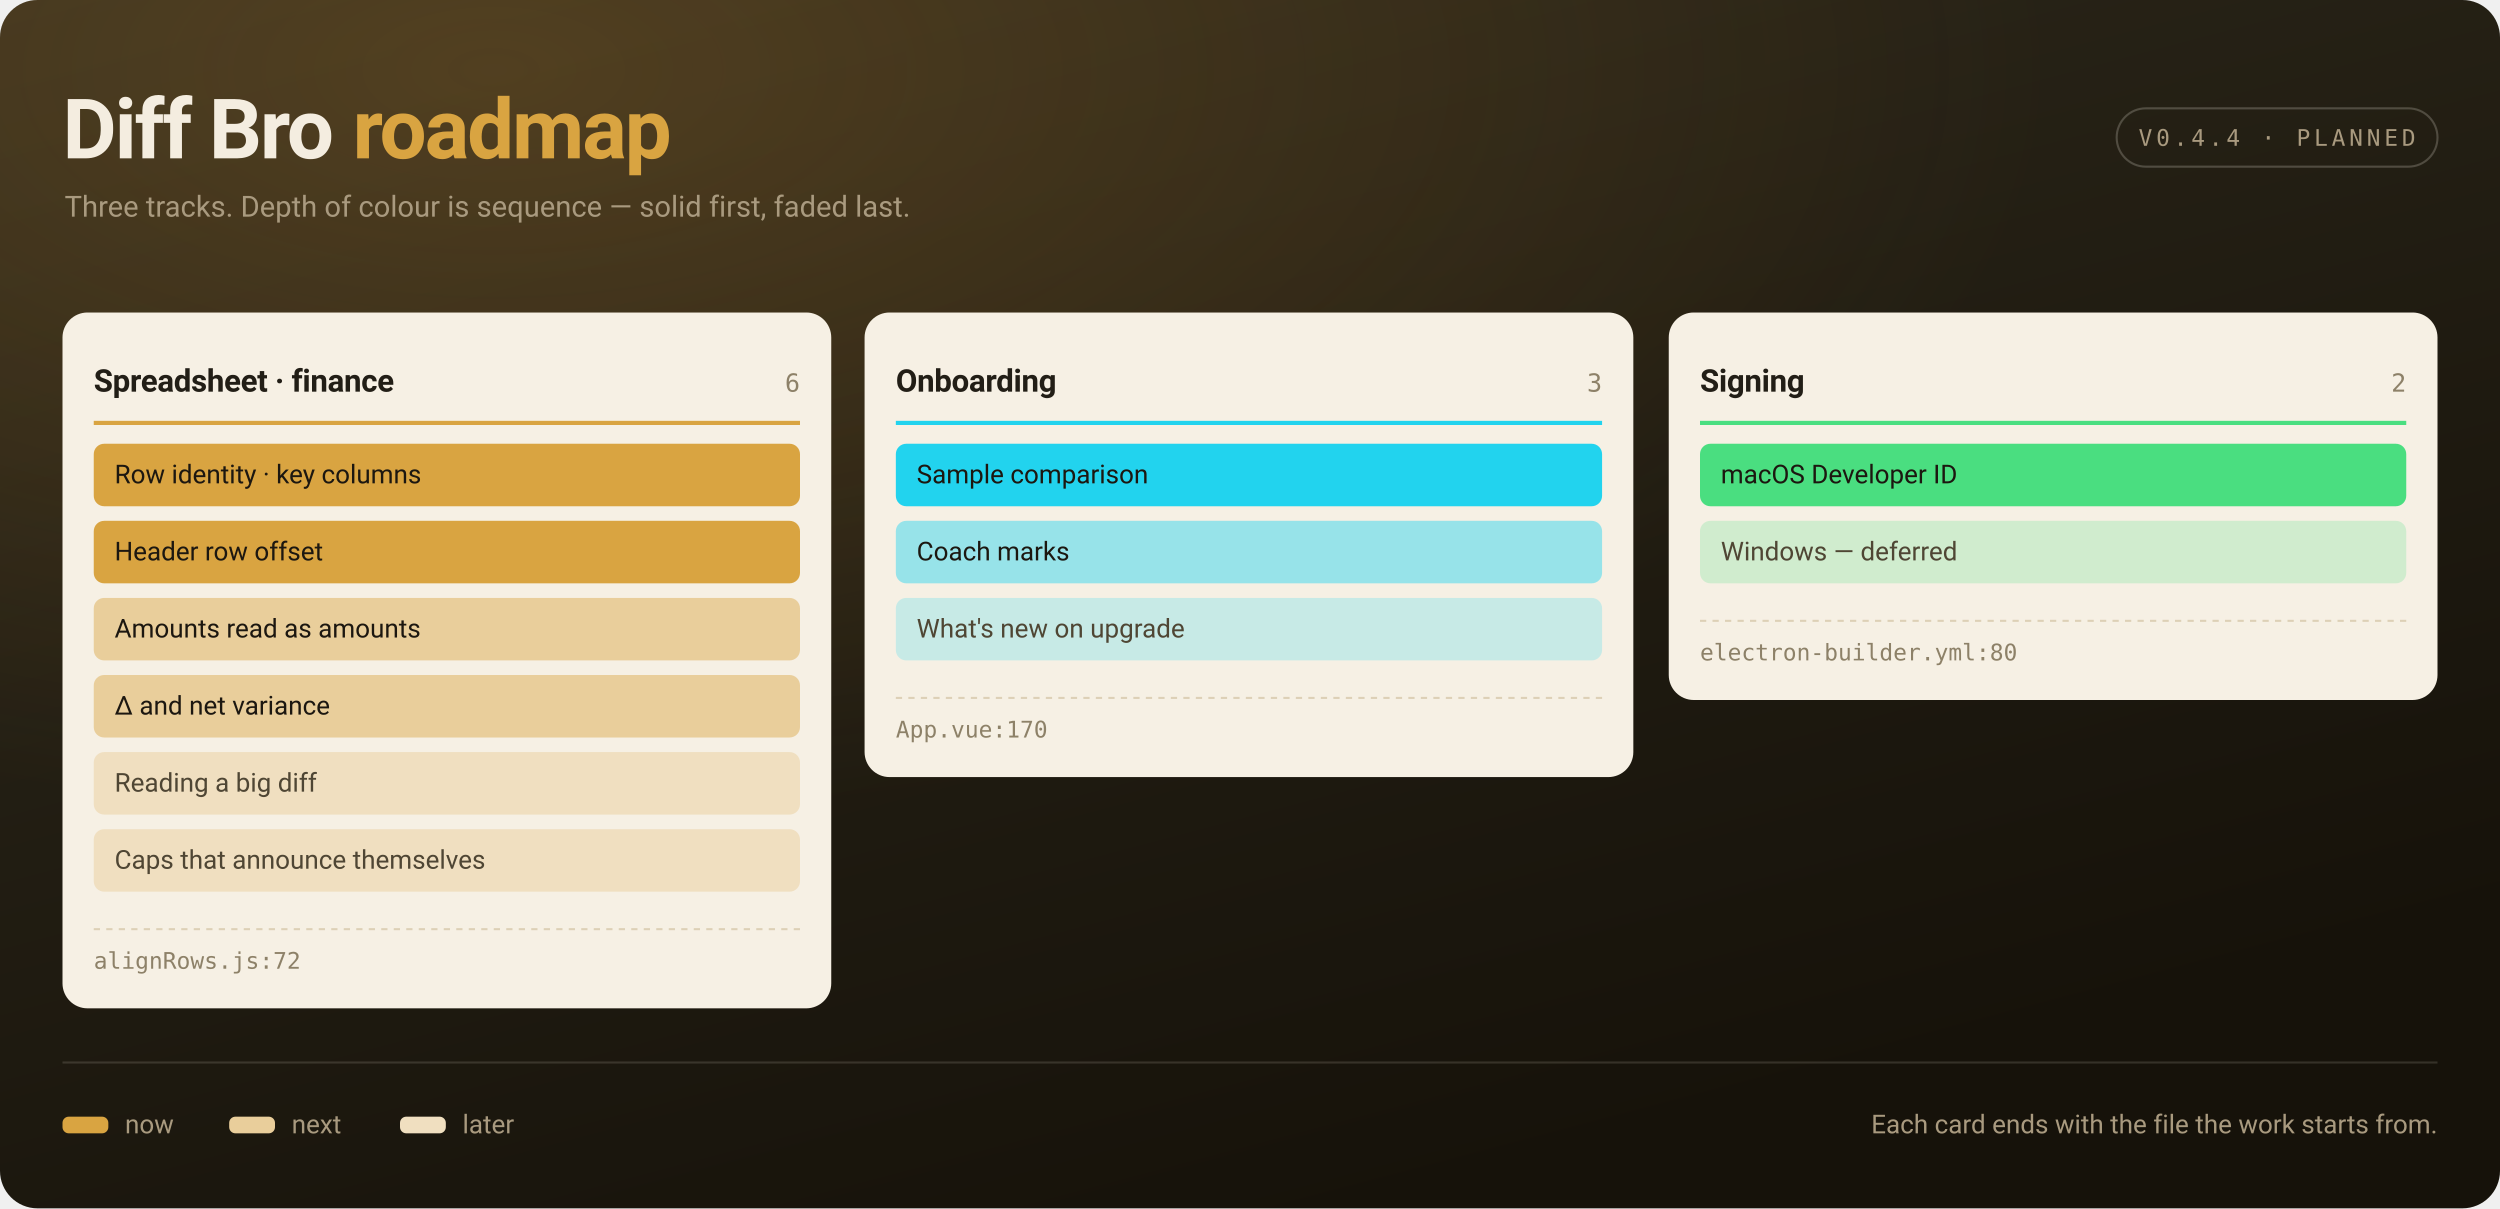
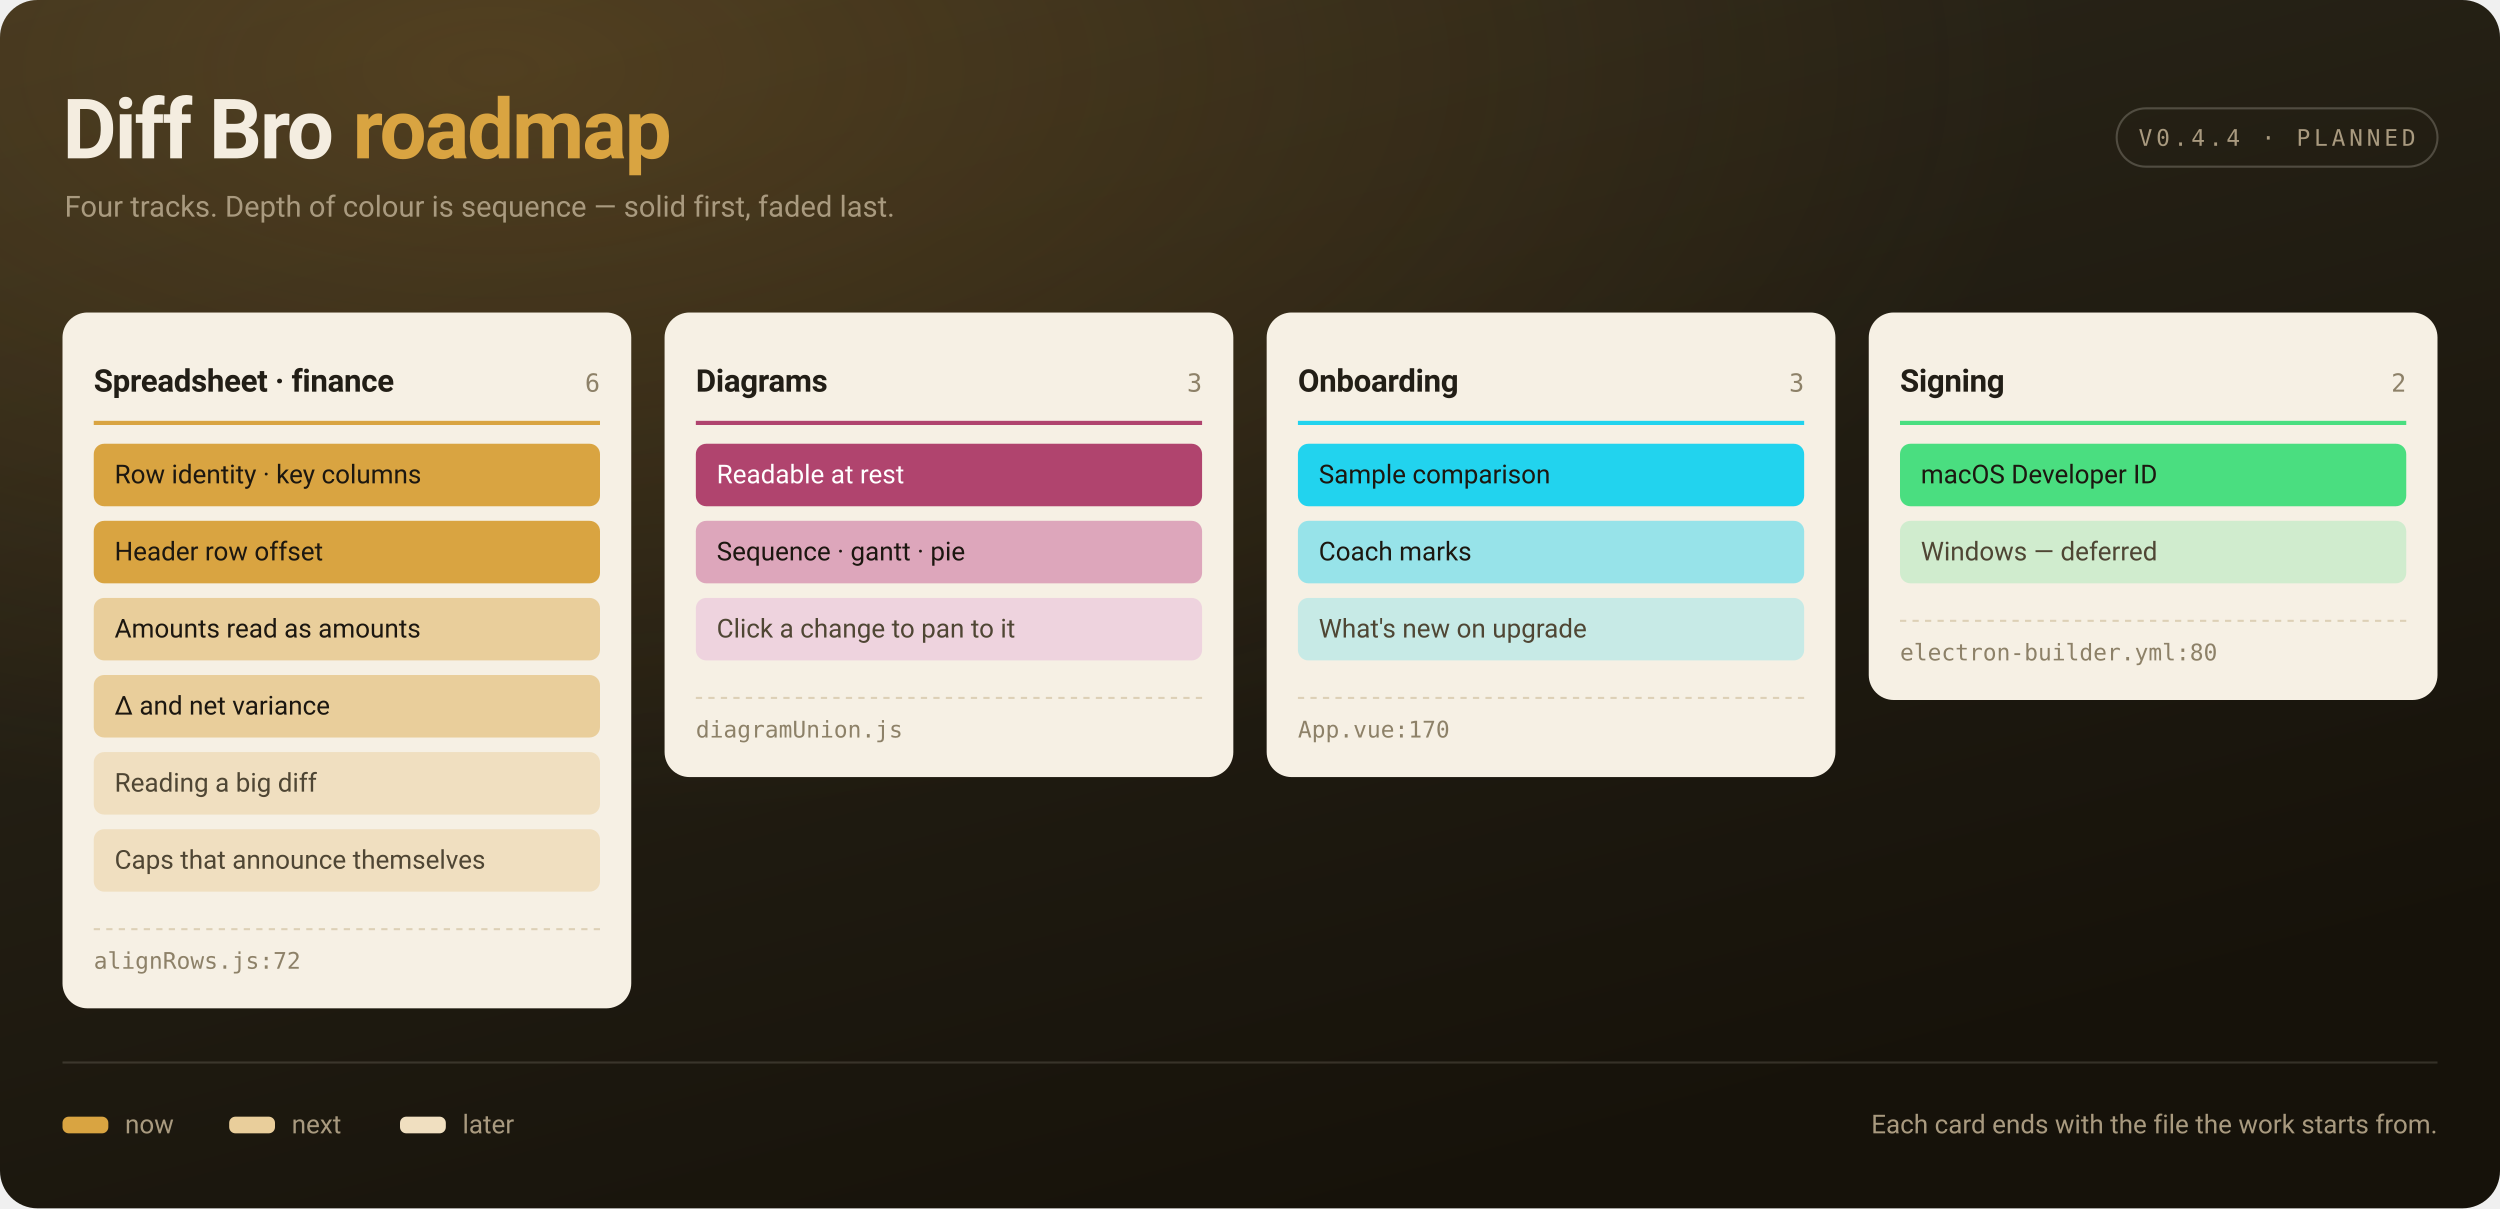
- <svg xmlns="http://www.w3.org/2000/svg" viewBox="0 0 1200 580" width="1200" height="580" role="img" aria-label="Diff Bro roadmap — three tracks: spreadsheet, onboarding, signing">
+ <svg xmlns="http://www.w3.org/2000/svg" viewBox="0 0 1200 580" width="1200" height="580" role="img" aria-label="Diff Bro roadmap — four tracks: spreadsheet, diagrams, onboarding, signing">
  <defs>
    <linearGradient id="field" x1="0" y1="0" x2="0.55" y2="1">
      <stop offset="0" stop-color="#2f2a1c" />
      <stop offset="1" stop-color="#16120a" />
    </linearGradient>
    <radialGradient id="glow" cx="20%" cy="6%" r="62%">
      <stop offset="0" stop-color="#e8a13a" stop-opacity="0.20" />
      <stop offset="1" stop-color="#e8a13a" stop-opacity="0" />
    </radialGradient>
    <clipPath id="plate">
      <rect x="0" y="0" width="1200" height="580" rx="18" />
    </clipPath>
  </defs>
  <g clip-path="url(#plate)">
    <rect width="1200" height="580" fill="url(#field)" />
    <rect width="1200" height="580" fill="url(#glow)" />
  </g>
  <g font-family="-apple-system, BlinkMacSystemFont, 'Segoe UI', Roboto, Helvetica, Arial, sans-serif">
    <text x="30" y="76" font-size="40" font-weight="700" letter-spacing="-1" fill="#f4ede0">Diff Bro <tspan fill="#d9a441">roadmap</tspan>
    </text>
-     <text x="31" y="104" font-size="14" fill="#a99a7f">Three tracks. Depth of colour is sequence — solid first, faded last.</text>
+     <text x="31" y="104" font-size="14" fill="#a99a7f">Four tracks. Depth of colour is sequence — solid first, faded last.</text>
    <rect x="1016" y="52" width="154" height="28" rx="14" fill="none" stroke="#f4ede0" stroke-opacity="0.22" />
    <text x="1093" y="70" font-size="11" letter-spacing="1.8" text-anchor="middle" font-family="ui-monospace, SFMono-Regular, Menlo, monospace" fill="#a99a7f">V0.4.4 · PLANNED</text>
-     <rect x="30" y="150" width="369" height="334" rx="12" fill="#f6f0e4" />
+     <rect x="30" y="150" width="273" height="334" rx="12" fill="#f6f0e4" />
    <text x="45" y="188" font-size="15" font-weight="600" letter-spacing="-0.15" fill="#221e16">Spreadsheet · finance</text>
-     <text x="384" y="188" font-size="12" text-anchor="end" font-family="ui-monospace, SFMono-Regular, Menlo, monospace" fill="#8d8168">6</text>
-     <rect x="45" y="202" width="339" height="2" fill="#d9a441" />
-     <rect x="45" y="213" width="339" height="30" rx="5" fill="#d9a441" />
+     <text x="288" y="188" font-size="12" text-anchor="end" font-family="ui-monospace, SFMono-Regular, Menlo, monospace" fill="#8d8168">6</text>
+     <rect x="45" y="202" width="243" height="2" fill="#d9a441" />
+     <rect x="45" y="213" width="243" height="30" rx="5" fill="#d9a441" />
    <text x="55" y="232" font-size="12.5" fill="#1c1710">Row identity · key columns</text>
-     <rect x="45" y="250" width="339" height="30" rx="5" fill="#d9a441" />
+     <rect x="45" y="250" width="243" height="30" rx="5" fill="#d9a441" />
    <text x="55" y="269" font-size="12.5" fill="#1c1710">Header row offset</text>
-     <rect x="45" y="287" width="339" height="30" rx="5" fill="#e9ce9b" />
+     <rect x="45" y="287" width="243" height="30" rx="5" fill="#e9ce9b" />
    <text x="55" y="306" font-size="12.5" fill="#1c1710">Amounts read as amounts</text>
-     <rect x="45" y="324" width="339" height="30" rx="5" fill="#e9ce9b" />
+     <rect x="45" y="324" width="243" height="30" rx="5" fill="#e9ce9b" />
    <text x="55" y="343" font-size="12.5" fill="#1c1710">Δ and net variance</text>
-     <rect x="45" y="361" width="339" height="30" rx="5" fill="#f0dfc0" />
+     <rect x="45" y="361" width="243" height="30" rx="5" fill="#f0dfc0" />
    <text x="55" y="380" font-size="12.5" fill="#4f4634">Reading a big diff</text>
-     <rect x="45" y="398" width="339" height="30" rx="5" fill="#f0dfc0" />
+     <rect x="45" y="398" width="243" height="30" rx="5" fill="#f0dfc0" />
    <text x="55" y="417" font-size="12.5" fill="#4f4634">Caps that announce themselves</text>
-     <line x1="45" y1="446" x2="384" y2="446" stroke="#ddd0b6" stroke-dasharray="3 3" />
+     <line x1="45" y1="446" x2="288" y2="446" stroke="#ddd0b6" stroke-dasharray="3 3" />
    <text x="45" y="465" font-size="11" font-family="ui-monospace, SFMono-Regular, Menlo, monospace" fill="#8d8168">alignRows.js:72</text>
-     <rect x="415" y="150" width="369" height="223" rx="12" fill="#f6f0e4" />
-     <text x="430" y="188" font-size="15" font-weight="600" letter-spacing="-0.15" fill="#221e16">Onboarding</text>
-     <text x="769" y="188" font-size="12" text-anchor="end" font-family="ui-monospace, SFMono-Regular, Menlo, monospace" fill="#8d8168">3</text>
-     <rect x="430" y="202" width="339" height="2" fill="#22d3ee" />
-     <rect x="430" y="213" width="339" height="30" rx="5" fill="#22d3ee" />
-     <text x="440" y="232" font-size="12.5" fill="#1c1710">Sample comparison</text>
-     <rect x="430" y="250" width="339" height="30" rx="5" fill="#97e3e9" />
-     <text x="440" y="269" font-size="12.5" fill="#1c1710">Coach marks</text>
-     <rect x="430" y="287" width="339" height="30" rx="5" fill="#c7eae6" />
-     <text x="440" y="306" font-size="12.5" fill="#4f4634">What's new on upgrade</text>
-     <line x1="430" y1="335" x2="769" y2="335" stroke="#ddd0b6" stroke-dasharray="3 3" />
-     <text x="430" y="354" font-size="11" font-family="ui-monospace, SFMono-Regular, Menlo, monospace" fill="#8d8168">App.vue:170</text>
-     <rect x="801" y="150" width="369" height="186" rx="12" fill="#f6f0e4" />
-     <text x="816" y="188" font-size="15" font-weight="600" letter-spacing="-0.15" fill="#221e16">Signing</text>
+     <rect x="319" y="150" width="273" height="223" rx="12" fill="#f6f0e4" />
+     <text x="334" y="188" font-size="15" font-weight="600" letter-spacing="-0.15" fill="#221e16">Diagrams</text>
+     <text x="577" y="188" font-size="12" text-anchor="end" font-family="ui-monospace, SFMono-Regular, Menlo, monospace" fill="#8d8168">3</text>
+     <rect x="334" y="202" width="243" height="2" fill="#b0446e" />
+     <rect x="334" y="213" width="243" height="30" rx="5" fill="#b0446e" />
+     <text x="344" y="232" font-size="12.5" fill="#fff">Readable at rest</text>
+     <rect x="334" y="250" width="243" height="30" rx="5" fill="#dda6bb" />
+     <text x="344" y="269" font-size="12.5" fill="#1c1710">Sequence · gantt · pie</text>
+     <rect x="334" y="287" width="243" height="30" rx="5" fill="#eed3de" />
+     <text x="344" y="306" font-size="12.5" fill="#4f4634">Click a change to pan to it</text>
+     <line x1="334" y1="335" x2="577" y2="335" stroke="#ddd0b6" stroke-dasharray="3 3" />
+     <text x="334" y="354" font-size="11" font-family="ui-monospace, SFMono-Regular, Menlo, monospace" fill="#8d8168">diagramUnion.js</text>
+     <rect x="608" y="150" width="273" height="223" rx="12" fill="#f6f0e4" />
+     <text x="623" y="188" font-size="15" font-weight="600" letter-spacing="-0.15" fill="#221e16">Onboarding</text>
+     <text x="866" y="188" font-size="12" text-anchor="end" font-family="ui-monospace, SFMono-Regular, Menlo, monospace" fill="#8d8168">3</text>
+     <rect x="623" y="202" width="243" height="2" fill="#22d3ee" />
+     <rect x="623" y="213" width="243" height="30" rx="5" fill="#22d3ee" />
+     <text x="633" y="232" font-size="12.5" fill="#1c1710">Sample comparison</text>
+     <rect x="623" y="250" width="243" height="30" rx="5" fill="#97e3e9" />
+     <text x="633" y="269" font-size="12.5" fill="#1c1710">Coach marks</text>
+     <rect x="623" y="287" width="243" height="30" rx="5" fill="#c7eae6" />
+     <text x="633" y="306" font-size="12.5" fill="#4f4634">What's new on upgrade</text>
+     <line x1="623" y1="335" x2="866" y2="335" stroke="#ddd0b6" stroke-dasharray="3 3" />
+     <text x="623" y="354" font-size="11" font-family="ui-monospace, SFMono-Regular, Menlo, monospace" fill="#8d8168">App.vue:170</text>
+     <rect x="897" y="150" width="273" height="186" rx="12" fill="#f6f0e4" />
+     <text x="912" y="188" font-size="15" font-weight="600" letter-spacing="-0.15" fill="#221e16">Signing</text>
    <text x="1155" y="188" font-size="12" text-anchor="end" font-family="ui-monospace, SFMono-Regular, Menlo, monospace" fill="#8d8168">2</text>
-     <rect x="816" y="202" width="339" height="2" fill="#4ade80" />
-     <rect x="816" y="213" width="339" height="30" rx="5" fill="#4ade80" />
-     <text x="826" y="232" font-size="12.5" fill="#1c1710">macOS Developer ID</text>
-     <rect x="816" y="250" width="339" height="30" rx="5" fill="#d0ecce" />
-     <text x="826" y="269" font-size="12.5" fill="#4f4634">Windows — deferred</text>
-     <line x1="816" y1="298" x2="1155" y2="298" stroke="#ddd0b6" stroke-dasharray="3 3" />
-     <text x="816" y="317" font-size="11" font-family="ui-monospace, SFMono-Regular, Menlo, monospace" fill="#8d8168">electron-builder.yml:80</text>
+     <rect x="912" y="202" width="243" height="2" fill="#4ade80" />
+     <rect x="912" y="213" width="243" height="30" rx="5" fill="#4ade80" />
+     <text x="922" y="232" font-size="12.5" fill="#1c1710">macOS Developer ID</text>
+     <rect x="912" y="250" width="243" height="30" rx="5" fill="#d0ecce" />
+     <text x="922" y="269" font-size="12.5" fill="#4f4634">Windows — deferred</text>
+     <line x1="912" y1="298" x2="1155" y2="298" stroke="#ddd0b6" stroke-dasharray="3 3" />
+     <text x="912" y="317" font-size="11" font-family="ui-monospace, SFMono-Regular, Menlo, monospace" fill="#8d8168">electron-builder.yml:80</text>
    <line x1="30" y1="510" x2="1170" y2="510" stroke="#f4ede0" stroke-opacity="0.14" />
    <rect x="30" y="536" width="22" height="8" rx="3" fill="#d9a441" />
    <text x="60" y="544" font-size="12.5" fill="#a99a7f">now</text>
    <rect x="110" y="536" width="22" height="8" rx="3" fill="#e9ce9b" />
    <text x="140" y="544" font-size="12.5" fill="#a99a7f">next</text>
    <rect x="192" y="536" width="22" height="8" rx="3" fill="#f0dfc0" />
    <text x="222" y="544" font-size="12.5" fill="#a99a7f">later</text>
    <text x="1170" y="544" font-size="12.5" text-anchor="end" fill="#a99a7f">Each card ends with the file the work starts from.</text>
  </g>
</svg>
